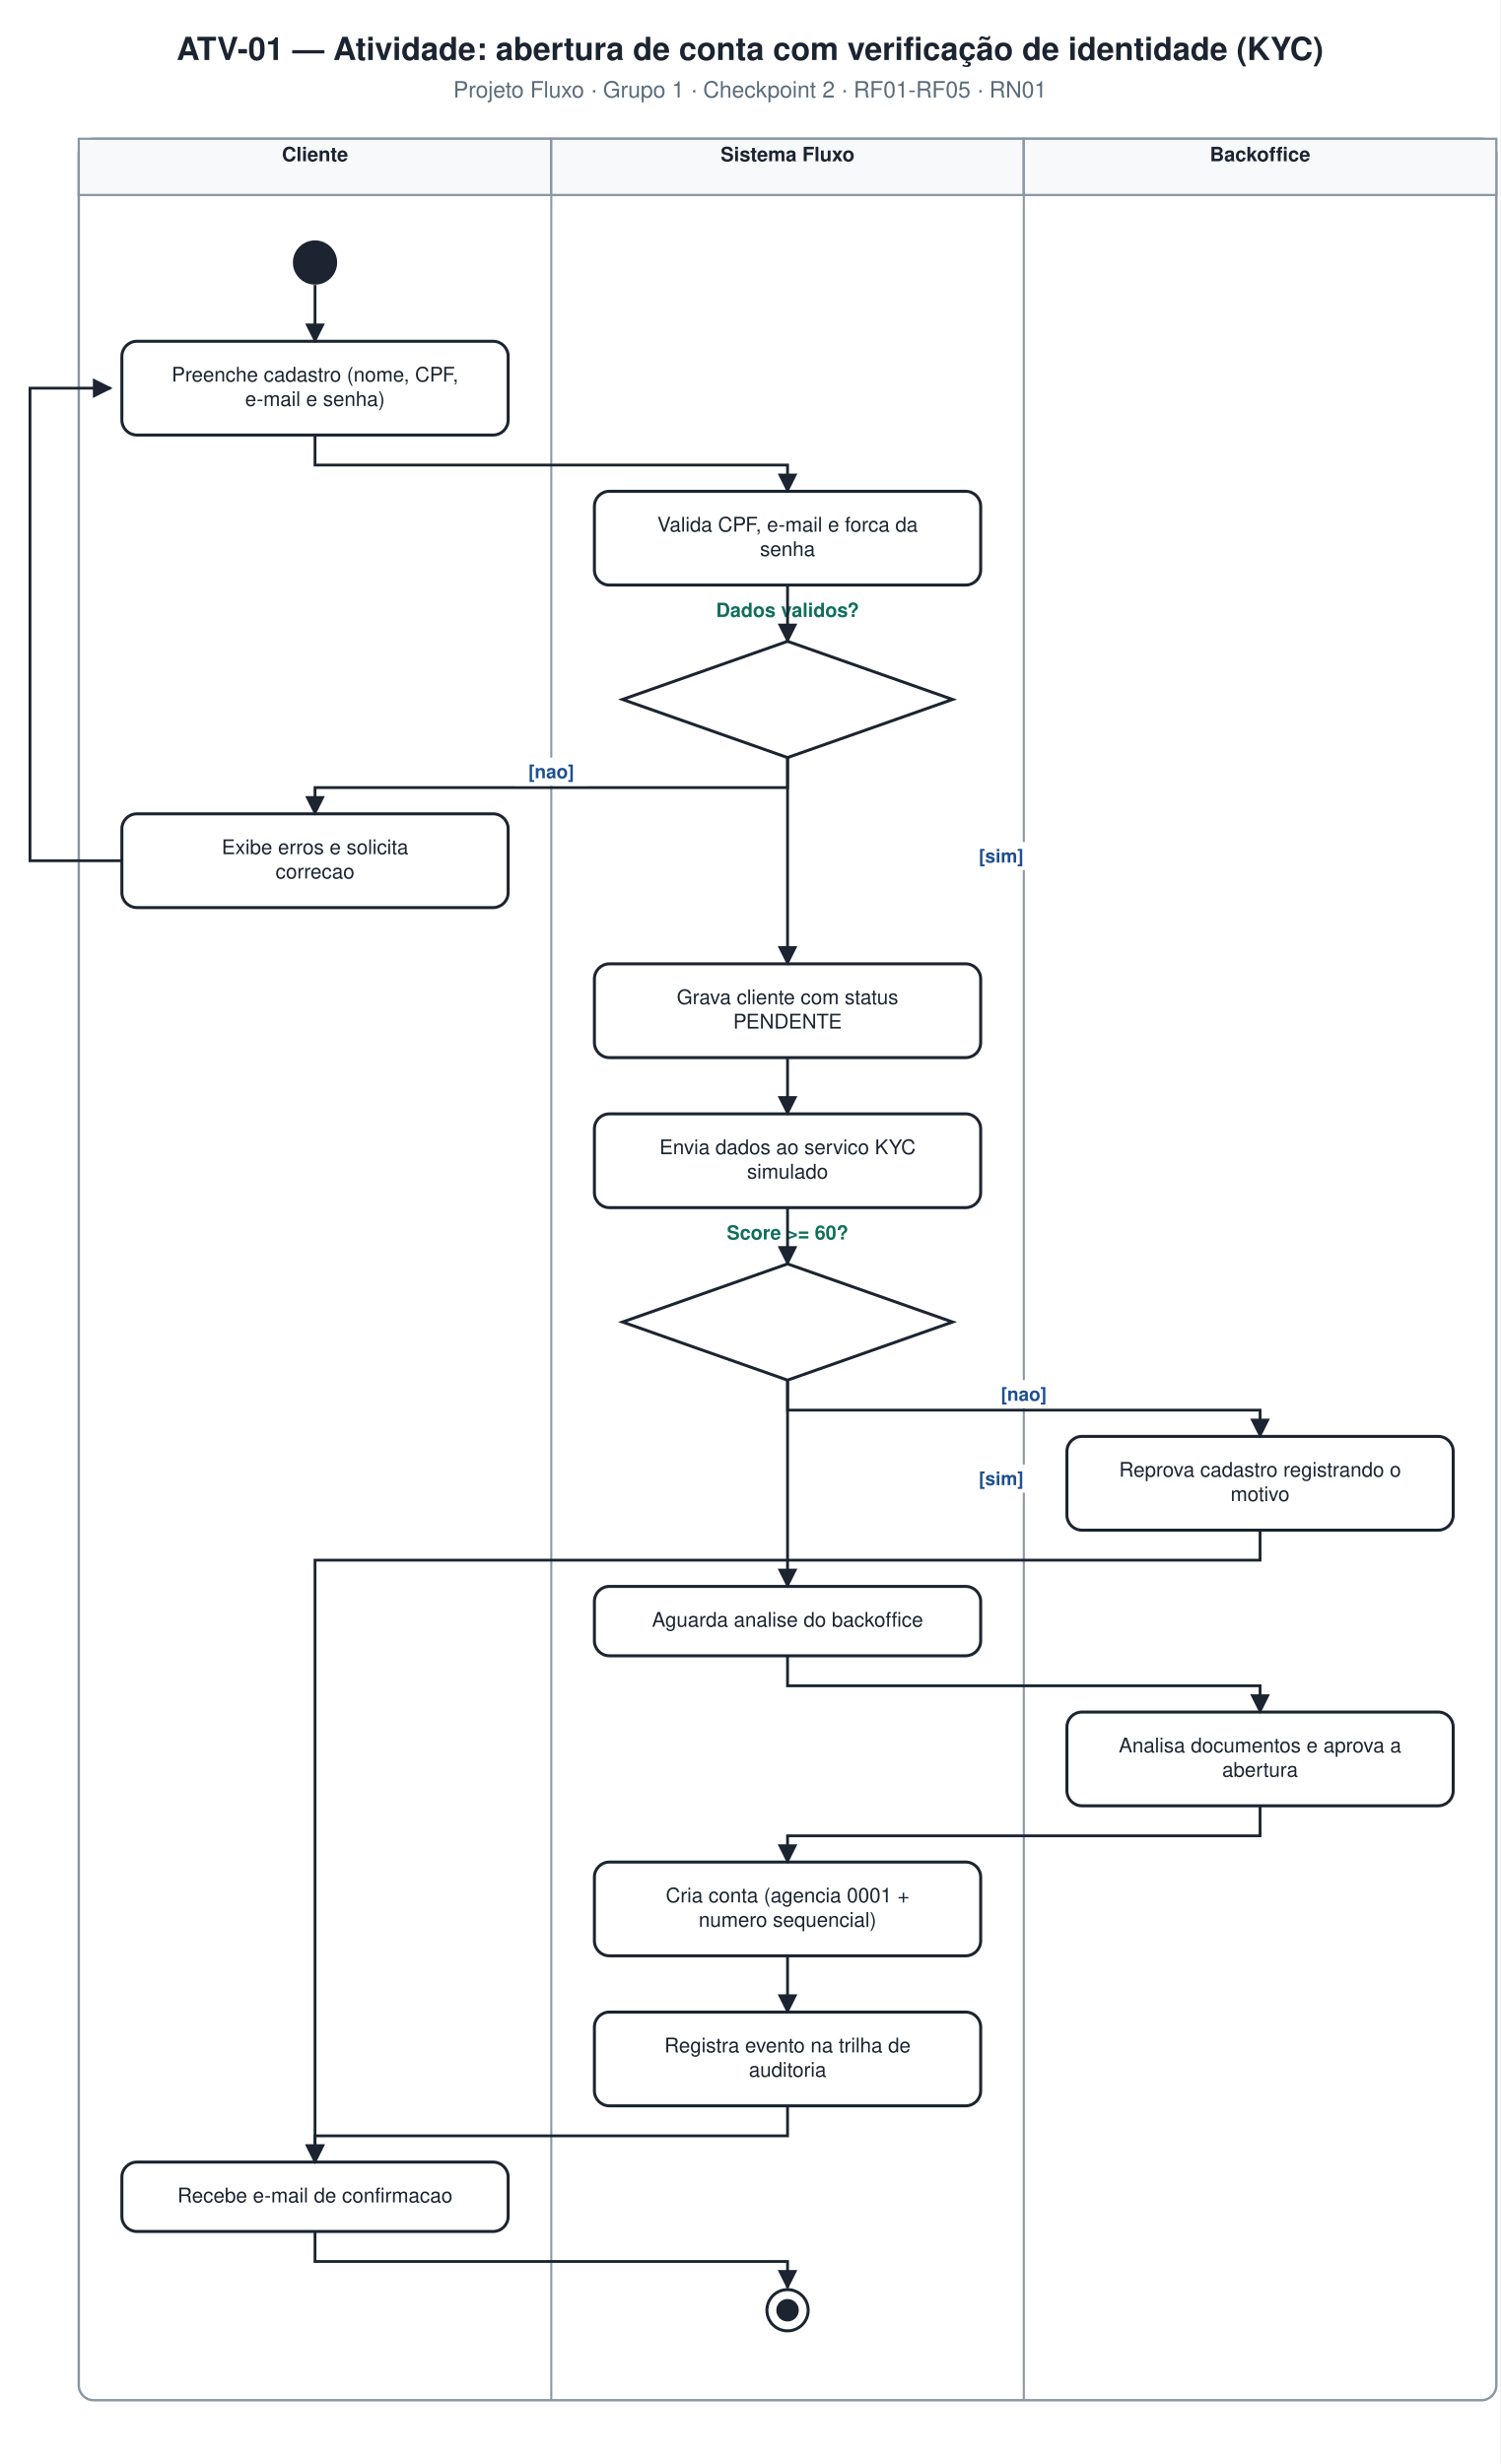
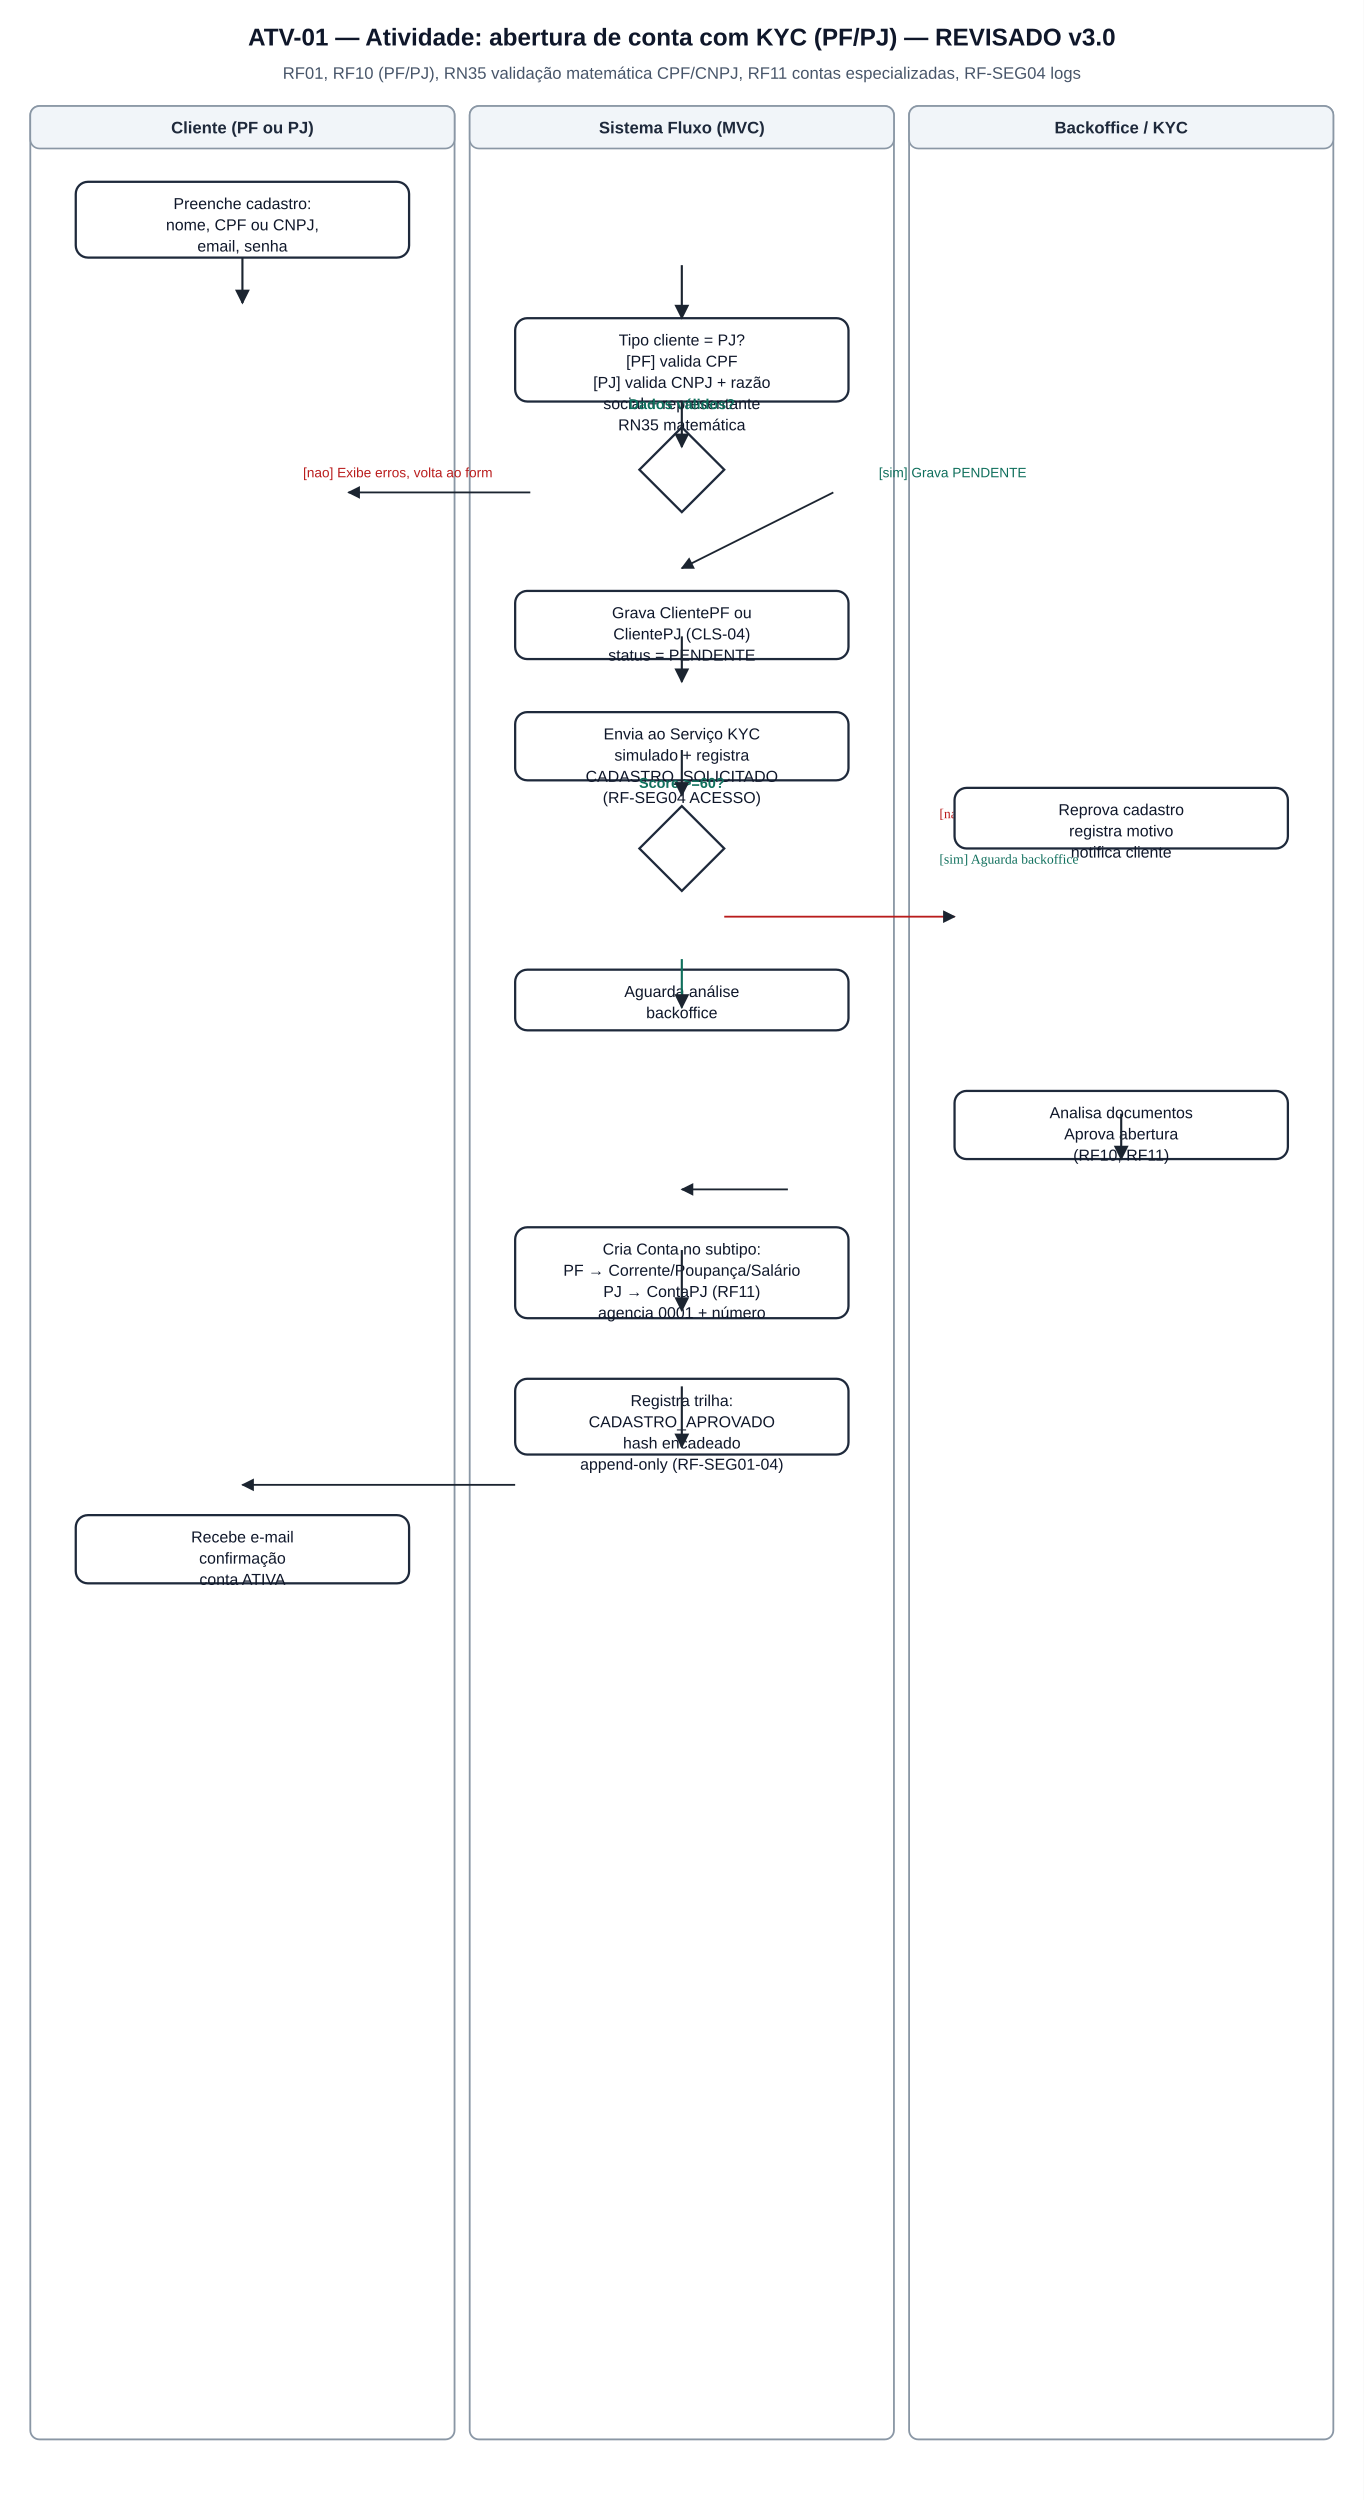
- <svg xmlns="http://www.w3.org/2000/svg" width="800" height="1314" viewBox="0 0 800 1314">
+ <svg xmlns="http://www.w3.org/2000/svg" baseProfile="full" height="1650px" version="1.1" viewBox="0 0 900 1650" width="900px">
  <defs>
-     <marker id="arrow" viewBox="0 0 10 10" refX="9" refY="5" markerWidth="7" markerHeight="7" orient="auto-start-reverse">
-       <path d="M 0 0 L 10 5 L 0 10 z" fill="#8a97a5" />
-     </marker>
-     <marker id="arrow-ink" viewBox="0 0 10 10" refX="9" refY="5" markerWidth="7" markerHeight="7" orient="auto-start-reverse">
+     <marker id="arrow" markerHeight="7" markerWidth="7" orient="auto" refX="9" refY="5" viewBox="0 0 10 10">
      <path d="M 0 0 L 10 5 L 0 10 z" fill="#1b2430" />
    </marker>
-     <marker id="arrow-ret" viewBox="0 0 10 10" refX="9" refY="5" markerWidth="7" markerHeight="7" orient="auto-start-reverse">
-       <path d="M 0 0 L 10 5 L 0 10 z" fill="#0f6f5c" />
-     </marker>
-     <marker id="open" viewBox="0 0 12 12" refX="11" refY="6" markerWidth="9" markerHeight="9" orient="auto-start-reverse">
-       <path d="M 0 0 L 12 6 L 0 12" fill="none" stroke="#1b2430" stroke-width="1.6" />
-     </marker>
-     <marker id="open-gen" viewBox="0 0 14 14" refX="12" refY="7" markerWidth="11" markerHeight="11" orient="auto-start-reverse">
-       <path d="M 0 0 L 14 7 L 0 14" fill="#ffffff" stroke="#1b2430" stroke-width="1.6" />
-     </marker>
-     <marker id="diamond" viewBox="0 0 12 12" refX="10" refY="6" markerWidth="8" markerHeight="8" orient="auto-start-reverse">
-       <path d="M 0 6 L 6 3 L 12 6 L 6 9 z" fill="#ffffff" stroke="#1b2430" stroke-width="1.5" />
-     </marker>
-     <marker id="diamond-fill" viewBox="0 0 12 12" refX="10" refY="6" markerWidth="8" markerHeight="8" orient="auto-start-reverse">
-       <path d="M 0 6 L 6 3 L 12 6 L 6 9 z" fill="#1b2430" stroke="#1b2430" stroke-width="1.2" />
+     <marker id="arrow-blue" markerHeight="7" markerWidth="7" orient="auto" refX="9" refY="5" viewBox="0 0 10 10">
+       <path d="M 0 0 L 10 5 L 0 10 z" fill="#2563eb" />
    </marker>
  </defs>
-   <rect width="800" height="1314" fill="#ffffff" />
-   <text x="400.0" y="32.0" font-family="Segoe UI, Helvetica, Arial, sans-serif" font-size="17" font-weight="700" text-anchor="middle" fill="#1b2430">ATV-01 — Atividade: abertura de conta com verificação de identidade (KYC)</text>
-   <text x="400.0" y="52.0" font-family="Segoe UI, Helvetica, Arial, sans-serif" font-size="12" font-weight="500" text-anchor="middle" fill="#5a6b7b">Projeto Fluxo · Grupo 1 · Checkpoint 2 · RF01-RF05 · RN01</text>
-   <rect x="42.0" y="74.0" width="756.0" height="1206.0" rx="8" fill="#ffffff" stroke="#8a97a5" stroke-width="1.3" />
-   <rect x="42.0" y="74.0" width="252.0" height="30.0" rx="0" fill="#f7f9fb" stroke="#8a97a5" stroke-width="1.2" />
-   <text x="168.0" y="86.0" font-family="Segoe UI, Helvetica, Arial, sans-serif" font-size="10.6" font-weight="700" text-anchor="middle" fill="#1b2430">Cliente</text>
-   <line x1="294.0" y1="74.0" x2="294.0" y2="1280.0" stroke="#8a97a5" stroke-width="1.1" />
-   <rect x="294.0" y="74.0" width="252.0" height="30.0" rx="0" fill="#f7f9fb" stroke="#8a97a5" stroke-width="1.2" />
-   <text x="420.0" y="86.0" font-family="Segoe UI, Helvetica, Arial, sans-serif" font-size="10.6" font-weight="700" text-anchor="middle" fill="#1b2430">Sistema Fluxo</text>
-   <line x1="546.0" y1="74.0" x2="546.0" y2="1280.0" stroke="#8a97a5" stroke-width="1.1" />
-   <rect x="546.0" y="74.0" width="252.0" height="30.0" rx="0" fill="#f7f9fb" stroke="#8a97a5" stroke-width="1.2" />
-   <text x="672.0" y="86.0" font-family="Segoe UI, Helvetica, Arial, sans-serif" font-size="10.6" font-weight="700" text-anchor="middle" fill="#1b2430">Backoffice</text>
-   <circle cx="168" cy="140.0" r="11" fill="#1b2430" stroke="#1b2430" stroke-width="1.6" />
-   <rect x="65.0" y="182.0" width="206.0" height="50.0" rx="8" fill="#ffffff" stroke="#1b2430" stroke-width="1.6" />
-   <text x="168.0" y="203.5" font-family="Segoe UI, Helvetica, Arial, sans-serif" font-size="10.8" font-weight="500" text-anchor="middle" fill="#1b2430">Preenche cadastro (nome, CPF,</text>
-   <text x="168.0" y="216.5" font-family="Segoe UI, Helvetica, Arial, sans-serif" font-size="10.8" font-weight="500" text-anchor="middle" fill="#1b2430">e-mail e senha)</text>
-   <rect x="317.0" y="262.0" width="206.0" height="50.0" rx="8" fill="#ffffff" stroke="#1b2430" stroke-width="1.6" />
-   <text x="420.0" y="283.5" font-family="Segoe UI, Helvetica, Arial, sans-serif" font-size="10.8" font-weight="500" text-anchor="middle" fill="#1b2430">Valida CPF, e-mail e forca da</text>
-   <text x="420.0" y="296.5" font-family="Segoe UI, Helvetica, Arial, sans-serif" font-size="10.8" font-weight="500" text-anchor="middle" fill="#1b2430">senha</text>
-   <polygon points="332.0,373.0 420.0,342.0 508.0,373.0 420.0,404.0" fill="#ffffff" stroke="#1b2430" stroke-width="1.6" />
-   <rect x="374.8" y="316.0" width="90.4" height="17.0" rx="3" fill="#ffffff" stroke="none" stroke-width="0" />
-   <text x="420.0" y="329.0" font-family="Segoe UI, Helvetica, Arial, sans-serif" font-size="10.4" font-weight="700" text-anchor="middle" fill="#0f6f5c">Dados validos?</text>
-   <rect x="65.0" y="434.0" width="206.0" height="50.0" rx="8" fill="#ffffff" stroke="#1b2430" stroke-width="1.6" />
-   <text x="168.0" y="455.5" font-family="Segoe UI, Helvetica, Arial, sans-serif" font-size="10.8" font-weight="500" text-anchor="middle" fill="#1b2430">Exibe erros e solicita</text>
-   <text x="168.0" y="468.5" font-family="Segoe UI, Helvetica, Arial, sans-serif" font-size="10.8" font-weight="500" text-anchor="middle" fill="#1b2430">correcao</text>
-   <rect x="317.0" y="514.0" width="206.0" height="50.0" rx="8" fill="#ffffff" stroke="#1b2430" stroke-width="1.6" />
-   <text x="420.0" y="535.5" font-family="Segoe UI, Helvetica, Arial, sans-serif" font-size="10.8" font-weight="500" text-anchor="middle" fill="#1b2430">Grava cliente com status</text>
-   <text x="420.0" y="548.5" font-family="Segoe UI, Helvetica, Arial, sans-serif" font-size="10.8" font-weight="500" text-anchor="middle" fill="#1b2430">PENDENTE</text>
-   <rect x="317.0" y="594.0" width="206.0" height="50.0" rx="8" fill="#ffffff" stroke="#1b2430" stroke-width="1.6" />
-   <text x="420.0" y="615.5" font-family="Segoe UI, Helvetica, Arial, sans-serif" font-size="10.8" font-weight="500" text-anchor="middle" fill="#1b2430">Envia dados ao servico KYC</text>
-   <text x="420.0" y="628.5" font-family="Segoe UI, Helvetica, Arial, sans-serif" font-size="10.8" font-weight="500" text-anchor="middle" fill="#1b2430">simulado</text>
-   <polygon points="332.0,705.0 420.0,674.0 508.0,705.0 420.0,736.0" fill="#ffffff" stroke="#1b2430" stroke-width="1.6" />
-   <rect x="380.4" y="648.0" width="79.2" height="17.0" rx="3" fill="#ffffff" stroke="none" stroke-width="0" />
-   <text x="420.0" y="661.0" font-family="Segoe UI, Helvetica, Arial, sans-serif" font-size="10.4" font-weight="700" text-anchor="middle" fill="#0f6f5c">Score &gt;= 60?</text>
-   <rect x="569.0" y="766.0" width="206.0" height="50.0" rx="8" fill="#ffffff" stroke="#1b2430" stroke-width="1.6" />
-   <text x="672.0" y="787.5" font-family="Segoe UI, Helvetica, Arial, sans-serif" font-size="10.8" font-weight="500" text-anchor="middle" fill="#1b2430">Reprova cadastro registrando o</text>
-   <text x="672.0" y="800.5" font-family="Segoe UI, Helvetica, Arial, sans-serif" font-size="10.8" font-weight="500" text-anchor="middle" fill="#1b2430">motivo</text>
-   <rect x="317.0" y="846.0" width="206.0" height="37.0" rx="8" fill="#ffffff" stroke="#1b2430" stroke-width="1.6" />
-   <text x="420.0" y="867.5" font-family="Segoe UI, Helvetica, Arial, sans-serif" font-size="10.8" font-weight="500" text-anchor="middle" fill="#1b2430">Aguarda analise do backoffice</text>
-   <rect x="569.0" y="913.0" width="206.0" height="50.0" rx="8" fill="#ffffff" stroke="#1b2430" stroke-width="1.6" />
-   <text x="672.0" y="934.5" font-family="Segoe UI, Helvetica, Arial, sans-serif" font-size="10.8" font-weight="500" text-anchor="middle" fill="#1b2430">Analisa documentos e aprova a</text>
-   <text x="672.0" y="947.5" font-family="Segoe UI, Helvetica, Arial, sans-serif" font-size="10.8" font-weight="500" text-anchor="middle" fill="#1b2430">abertura</text>
-   <rect x="317.0" y="993.0" width="206.0" height="50.0" rx="8" fill="#ffffff" stroke="#1b2430" stroke-width="1.6" />
-   <text x="420.0" y="1014.5" font-family="Segoe UI, Helvetica, Arial, sans-serif" font-size="10.8" font-weight="500" text-anchor="middle" fill="#1b2430">Cria conta (agencia 0001 +</text>
-   <text x="420.0" y="1027.5" font-family="Segoe UI, Helvetica, Arial, sans-serif" font-size="10.8" font-weight="500" text-anchor="middle" fill="#1b2430">numero sequencial)</text>
-   <rect x="317.0" y="1073.0" width="206.0" height="50.0" rx="8" fill="#ffffff" stroke="#1b2430" stroke-width="1.6" />
-   <text x="420.0" y="1094.5" font-family="Segoe UI, Helvetica, Arial, sans-serif" font-size="10.8" font-weight="500" text-anchor="middle" fill="#1b2430">Registra evento na trilha de</text>
-   <text x="420.0" y="1107.5" font-family="Segoe UI, Helvetica, Arial, sans-serif" font-size="10.8" font-weight="500" text-anchor="middle" fill="#1b2430">auditoria</text>
-   <rect x="65.0" y="1153.0" width="206.0" height="37.0" rx="8" fill="#ffffff" stroke="#1b2430" stroke-width="1.6" />
-   <text x="168.0" y="1174.5" font-family="Segoe UI, Helvetica, Arial, sans-serif" font-size="10.8" font-weight="500" text-anchor="middle" fill="#1b2430">Recebe e-mail de confirmacao</text>
-   <circle cx="420" cy="1232.0" r="11" fill="#ffffff" stroke="#1b2430" stroke-width="1.6" />
-   <circle cx="420" cy="1232.0" r="6" fill="#1b2430" />
-   <path d="M 168.0 152.0 L 168.0 182.0" fill="none" stroke="#1b2430" stroke-width="1.5" marker-end="url(#arrow-ink)" />
-   <path d="M 168.0 232.0 L 168.0 248.0 L 420.0 248.0 L 420.0 262.0" fill="none" stroke="#1b2430" stroke-width="1.5" marker-end="url(#arrow-ink)" />
-   <path d="M 420.0 312.0 L 420.0 342.0" fill="none" stroke="#1b2430" stroke-width="1.5" marker-end="url(#arrow-ink)" />
-   <path d="M 420.0 404.0 L 420.0 420.0 L 168.0 420.0 L 168.0 434.0" fill="none" stroke="#1b2430" stroke-width="1.5" marker-end="url(#arrow-ink)" />
-   <rect x="272.0" y="404.0" width="44.0" height="15.0" rx="3" fill="#ffffff" stroke="none" stroke-width="0" />
-   <text x="294.0" y="415.0" font-family="Segoe UI, Helvetica, Arial, sans-serif" font-size="10" font-weight="600" text-anchor="middle" fill="#1d4f91">[nao]</text>
-   <path d="M 65.0 459.0 L 16.0 459.0 L 16.0 207.0 L 59.0 207.0" fill="none" stroke="#1b2430" stroke-width="1.5" marker-end="url(#arrow-ink)" />
-   <path d="M 420.0 404.0 L 420.0 514.0" fill="none" stroke="#1b2430" stroke-width="1.5" marker-end="url(#arrow-ink)" />
-   <rect x="518.0" y="449.0" width="44.0" height="15.0" rx="3" fill="#ffffff" stroke="none" stroke-width="0" />
-   <text x="522.0" y="460.0" font-family="Segoe UI, Helvetica, Arial, sans-serif" font-size="10" font-weight="600" text-anchor="start" fill="#1d4f91">[sim]</text>
-   <path d="M 420.0 564.0 L 420.0 594.0" fill="none" stroke="#1b2430" stroke-width="1.5" marker-end="url(#arrow-ink)" />
-   <path d="M 420.0 644.0 L 420.0 674.0" fill="none" stroke="#1b2430" stroke-width="1.5" marker-end="url(#arrow-ink)" />
-   <path d="M 420.0 736.0 L 420.0 752.0 L 672.0 752.0 L 672.0 766.0" fill="none" stroke="#1b2430" stroke-width="1.5" marker-end="url(#arrow-ink)" />
-   <rect x="524.0" y="736.0" width="44.0" height="15.0" rx="3" fill="#ffffff" stroke="none" stroke-width="0" />
-   <text x="546.0" y="747.0" font-family="Segoe UI, Helvetica, Arial, sans-serif" font-size="10" font-weight="600" text-anchor="middle" fill="#1d4f91">[nao]</text>
-   <path d="M 672.0 816.0 L 672.0 832.0 L 168.0 832.0 L 168.0 1153.0" fill="none" stroke="#1b2430" stroke-width="1.5" marker-end="url(#arrow-ink)" />
-   <path d="M 420.0 736.0 L 420.0 846.0" fill="none" stroke="#1b2430" stroke-width="1.5" marker-end="url(#arrow-ink)" />
-   <rect x="518.0" y="781.0" width="44.0" height="15.0" rx="3" fill="#ffffff" stroke="none" stroke-width="0" />
-   <text x="522.0" y="792.0" font-family="Segoe UI, Helvetica, Arial, sans-serif" font-size="10" font-weight="600" text-anchor="start" fill="#1d4f91">[sim]</text>
-   <path d="M 420.0 883.0 L 420.0 899.0 L 672.0 899.0 L 672.0 913.0" fill="none" stroke="#1b2430" stroke-width="1.5" marker-end="url(#arrow-ink)" />
-   <path d="M 672.0 963.0 L 672.0 979.0 L 420.0 979.0 L 420.0 993.0" fill="none" stroke="#1b2430" stroke-width="1.5" marker-end="url(#arrow-ink)" />
-   <path d="M 420.0 1043.0 L 420.0 1073.0" fill="none" stroke="#1b2430" stroke-width="1.5" marker-end="url(#arrow-ink)" />
-   <path d="M 420.0 1123.0 L 420.0 1139.0 L 168.0 1139.0 L 168.0 1153.0" fill="none" stroke="#1b2430" stroke-width="1.5" marker-end="url(#arrow-ink)" />
-   <path d="M 168.0 1190.0 L 168.0 1206.0 L 420.0 1206.0 L 420.0 1220.0" fill="none" stroke="#1b2430" stroke-width="1.5" marker-end="url(#arrow-ink)" />
+   <rect fill="white" height="100%" width="100%" x="0" y="0" />
+   <text fill="#0f172a" font-family="Segoe UI, Arial" font-size="16px" font-weight="700" text-anchor="middle" x="450" y="30">ATV-01 — Atividade: abertura de conta com KYC (PF/PJ) — REVISADO v3.0</text>
+   <text fill="#475569" font-family="Segoe UI, Arial" font-size="11px" text-anchor="middle" x="450" y="52">RF01, RF10 (PF/PJ), RN35 validação matemática CPF/CNPJ, RF11 contas especializadas, RF-SEG04 logs</text>
+   <rect fill="none" height="1540" rx="6" stroke="#8a97a5" stroke-dasharray="0" stroke-width="1.2" width="280" x="20" y="70" />
+   <rect fill="#f1f5f9" height="28" rx="6" stroke="#8a97a5" stroke-width="1.1" width="280" x="20" y="70" />
+   <text fill="#1e293b" font-family="Segoe UI, Arial" font-size="11px" font-weight="700" text-anchor="middle" x="160.0" y="88">Cliente (PF ou PJ)</text>
+   <rect fill="none" height="1540" rx="6" stroke="#8a97a5" stroke-dasharray="0" stroke-width="1.2" width="280" x="310" y="70" />
+   <rect fill="#f1f5f9" height="28" rx="6" stroke="#8a97a5" stroke-width="1.1" width="280" x="310" y="70" />
+   <text fill="#1e293b" font-family="Segoe UI, Arial" font-size="11px" font-weight="700" text-anchor="middle" x="450.0" y="88">Sistema Fluxo (MVC)</text>
+   <rect fill="none" height="1540" rx="6" stroke="#8a97a5" stroke-dasharray="0" stroke-width="1.2" width="280" x="600" y="70" />
+   <rect fill="#f1f5f9" height="28" rx="6" stroke="#8a97a5" stroke-width="1.1" width="280" x="600" y="70" />
+   <text fill="#1e293b" font-family="Segoe UI, Arial" font-size="11px" font-weight="700" text-anchor="middle" x="740.0" y="88">Backoffice / KYC</text>
+   <rect fill="#ffffff" height="50" rx="8" stroke="#1e293b" stroke-width="1.5" width="220" x="50" y="120" />
+   <text fill="#0f172a" font-family="Segoe UI, Arial" font-size="10.5px" text-anchor="middle" x="160.0" y="138">Preenche cadastro:</text>
+   <text fill="#0f172a" font-family="Segoe UI, Arial" font-size="10.5px" text-anchor="middle" x="160.0" y="152"> nome, CPF ou CNPJ,</text>
+   <text fill="#0f172a" font-family="Segoe UI, Arial" font-size="10.5px" text-anchor="middle" x="160.0" y="166"> email, senha</text>
+   <rect fill="#ffffff" height="55" rx="8" stroke="#1e293b" stroke-width="1.5" width="220" x="340" y="210" />
+   <text fill="#0f172a" font-family="Segoe UI, Arial" font-size="10.5px" text-anchor="middle" x="450.0" y="228">Tipo cliente = PJ?</text>
+   <text fill="#0f172a" font-family="Segoe UI, Arial" font-size="10.5px" text-anchor="middle" x="450.0" y="242">[PF] valida CPF</text>
+   <text fill="#0f172a" font-family="Segoe UI, Arial" font-size="10.5px" text-anchor="middle" x="450.0" y="256">[PJ] valida CNPJ + razão</text>
+   <text fill="#0f172a" font-family="Segoe UI, Arial" font-size="10.5px" text-anchor="middle" x="450.0" y="270"> social + representante</text>
+   <text fill="#0f172a" font-family="Segoe UI, Arial" font-size="10.5px" text-anchor="middle" x="450.0" y="284"> RN35 matemática</text>
+   <polygon fill="#ffffff" points="450,282 478,310 450,338 422,310" stroke="#1e293b" stroke-width="1.5" />
+   <text fill="#0f6f5c" font-family="Segoe UI, Arial" font-size="9.5px" font-weight="700" text-anchor="middle" x="450" y="270">Dados válidos?</text>
+   <text fill="#b91c1c" font-family="Segoe UI, Arial" font-size="9px" x="200" y="315">[nao] Exibe erros, volta ao form</text>
+   <text fill="#0f6f5c" font-family="Segoe UI, Arial" font-size="9px" x="580" y="315">[sim] Grava PENDENTE</text>
+   <rect fill="#ffffff" height="45" rx="8" stroke="#1e293b" stroke-width="1.5" width="220" x="340" y="390" />
+   <text fill="#0f172a" font-family="Segoe UI, Arial" font-size="10.5px" text-anchor="middle" x="450.0" y="408">Grava ClientePF ou</text>
+   <text fill="#0f172a" font-family="Segoe UI, Arial" font-size="10.5px" text-anchor="middle" x="450.0" y="422"> ClientePJ (CLS-04)</text>
+   <text fill="#0f172a" font-family="Segoe UI, Arial" font-size="10.5px" text-anchor="middle" x="450.0" y="436"> status = PENDENTE</text>
+   <rect fill="#ffffff" height="45" rx="8" stroke="#1e293b" stroke-width="1.5" width="220" x="340" y="470" />
+   <text fill="#0f172a" font-family="Segoe UI, Arial" font-size="10.5px" text-anchor="middle" x="450.0" y="488">Envia ao Serviço KYC</text>
+   <text fill="#0f172a" font-family="Segoe UI, Arial" font-size="10.5px" text-anchor="middle" x="450.0" y="502"> simulado + registra</text>
+   <text fill="#0f172a" font-family="Segoe UI, Arial" font-size="10.5px" text-anchor="middle" x="450.0" y="516"> CADASTRO_SOLICITADO</text>
+   <text fill="#0f172a" font-family="Segoe UI, Arial" font-size="10.5px" text-anchor="middle" x="450.0" y="530"> (RF-SEG04 ACESSO)</text>
+   <polygon fill="#ffffff" points="450,532 478,560 450,588 422,560" stroke="#1e293b" stroke-width="1.5" />
+   <text fill="#0f6f5c" font-family="Segoe UI, Arial" font-size="9.5px" font-weight="700" text-anchor="middle" x="450" y="520">Score &gt;=60?</text>
+   <text fill="#b91c1c" font-size="9px" x="620" y="540">[nao] Reprova + notifica</text>
+   <text fill="#0f6f5c" font-size="9px" x="620" y="570">[sim] Aguarda backoffice</text>
+   <rect fill="#ffffff" height="40" rx="8" stroke="#1e293b" stroke-width="1.5" width="220" x="630" y="520" />
+   <text fill="#0f172a" font-family="Segoe UI, Arial" font-size="10.5px" text-anchor="middle" x="740.0" y="538">Reprova cadastro</text>
+   <text fill="#0f172a" font-family="Segoe UI, Arial" font-size="10.5px" text-anchor="middle" x="740.0" y="552"> registra motivo</text>
+   <text fill="#0f172a" font-family="Segoe UI, Arial" font-size="10.5px" text-anchor="middle" x="740.0" y="566"> notifica cliente</text>
+   <rect fill="#ffffff" height="40" rx="8" stroke="#1e293b" stroke-width="1.5" width="220" x="340" y="640" />
+   <text fill="#0f172a" font-family="Segoe UI, Arial" font-size="10.5px" text-anchor="middle" x="450.0" y="658">Aguarda análise</text>
+   <text fill="#0f172a" font-family="Segoe UI, Arial" font-size="10.5px" text-anchor="middle" x="450.0" y="672"> backoffice</text>
+   <rect fill="#ffffff" height="45" rx="8" stroke="#1e293b" stroke-width="1.5" width="220" x="630" y="720" />
+   <text fill="#0f172a" font-family="Segoe UI, Arial" font-size="10.5px" text-anchor="middle" x="740.0" y="738">Analisa documentos</text>
+   <text fill="#0f172a" font-family="Segoe UI, Arial" font-size="10.5px" text-anchor="middle" x="740.0" y="752"> Aprova abertura</text>
+   <text fill="#0f172a" font-family="Segoe UI, Arial" font-size="10.5px" text-anchor="middle" x="740.0" y="766"> (RF10, RF11)</text>
+   <rect fill="#ffffff" height="60" rx="8" stroke="#1e293b" stroke-width="1.5" width="220" x="340" y="810" />
+   <text fill="#0f172a" font-family="Segoe UI, Arial" font-size="10.5px" text-anchor="middle" x="450.0" y="828">Cria Conta no subtipo:</text>
+   <text fill="#0f172a" font-family="Segoe UI, Arial" font-size="10.5px" text-anchor="middle" x="450.0" y="842"> PF → Corrente/Poupança/Salário</text>
+   <text fill="#0f172a" font-family="Segoe UI, Arial" font-size="10.5px" text-anchor="middle" x="450.0" y="856"> PJ → ContaPJ (RF11)</text>
+   <text fill="#0f172a" font-family="Segoe UI, Arial" font-size="10.5px" text-anchor="middle" x="450.0" y="870"> agencia 0001 + número</text>
+   <rect fill="#ffffff" height="50" rx="8" stroke="#1e293b" stroke-width="1.5" width="220" x="340" y="910" />
+   <text fill="#0f172a" font-family="Segoe UI, Arial" font-size="10.5px" text-anchor="middle" x="450.0" y="928">Registra trilha:</text>
+   <text fill="#0f172a" font-family="Segoe UI, Arial" font-size="10.5px" text-anchor="middle" x="450.0" y="942"> CADASTRO_APROVADO</text>
+   <text fill="#0f172a" font-family="Segoe UI, Arial" font-size="10.5px" text-anchor="middle" x="450.0" y="956"> hash encadeado</text>
+   <text fill="#0f172a" font-family="Segoe UI, Arial" font-size="10.5px" text-anchor="middle" x="450.0" y="970"> append-only (RF-SEG01-04)</text>
+   <rect fill="#ffffff" height="45" rx="8" stroke="#1e293b" stroke-width="1.5" width="220" x="50" y="1000" />
+   <text fill="#0f172a" font-family="Segoe UI, Arial" font-size="10.5px" text-anchor="middle" x="160.0" y="1018">Recebe e-mail</text>
+   <text fill="#0f172a" font-family="Segoe UI, Arial" font-size="10.5px" text-anchor="middle" x="160.0" y="1032"> confirmação</text>
+   <text fill="#0f172a" font-family="Segoe UI, Arial" font-size="10.5px" text-anchor="middle" x="160.0" y="1046"> conta ATIVA</text>
+   <line marker-end="url(#arrow)" stroke="#1b2430" stroke-width="1.4" x1="160" x2="160" y1="170" y2="200" />
+   <line marker-end="url(#arrow)" stroke="#1b2430" stroke-width="1.4" x1="450" x2="450" y1="175" y2="210" />
+   <line marker-end="url(#arrow)" stroke="#1b2430" stroke-width="1.4" x1="450" x2="450" y1="265" y2="295" />
+   <line marker-end="url(#arrow)" stroke="#1b2430" stroke-width="1.2" x1="350" x2="230" y1="325" y2="325" />
+   <line marker-end="url(#arrow)" stroke="#1b2430" stroke-width="1.2" x1="550" x2="450" y1="325" y2="375" />
+   <line marker-end="url(#arrow)" stroke="#1b2430" stroke-width="1.4" x1="450" x2="450" y1="420" y2="450" />
+   <line marker-end="url(#arrow)" stroke="#1b2430" stroke-width="1.4" x1="450" x2="450" y1="495" y2="525" />
+   <line marker-end="url(#arrow)" stroke="#b91c1c" stroke-width="1.2" x1="478" x2="630" y1="605" y2="605" />
+   <line marker-end="url(#arrow)" stroke="#0f6f5c" stroke-width="1.4" x1="450" x2="450" y1="633" y2="665" />
+   <line marker-end="url(#arrow)" stroke="#1b2430" stroke-width="1.4" x1="740" x2="740" y1="735" y2="765" />
+   <line marker-end="url(#arrow)" stroke="#1b2430" stroke-width="1.2" x1="520" x2="450" y1="785" y2="785" />
+   <line marker-end="url(#arrow)" stroke="#1b2430" stroke-width="1.4" x1="450" x2="450" y1="825" y2="865" />
+   <line marker-end="url(#arrow)" stroke="#1b2430" stroke-width="1.4" x1="450" x2="450" y1="915" y2="955" />
+   <line marker-end="url(#arrow)" stroke="#1b2430" stroke-width="1.2" x1="340" x2="160" y1="980" y2="980" />
</svg>
